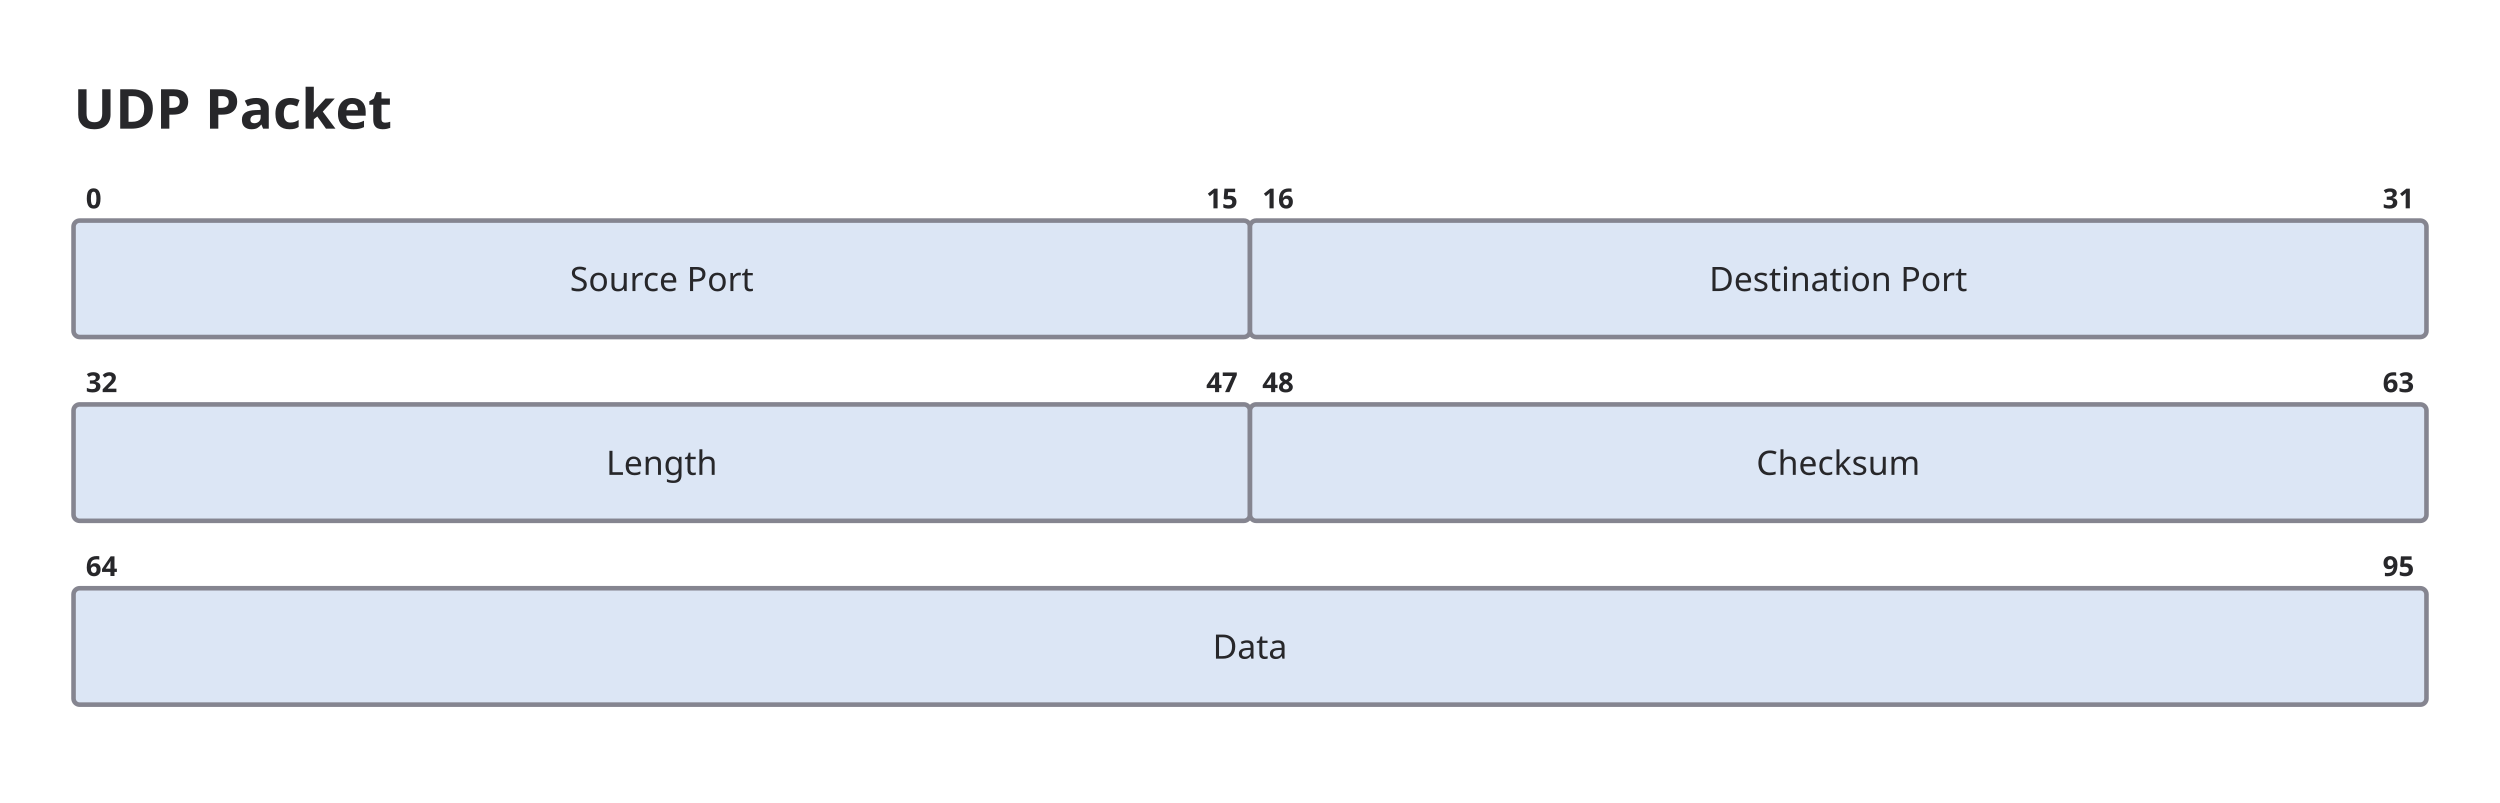
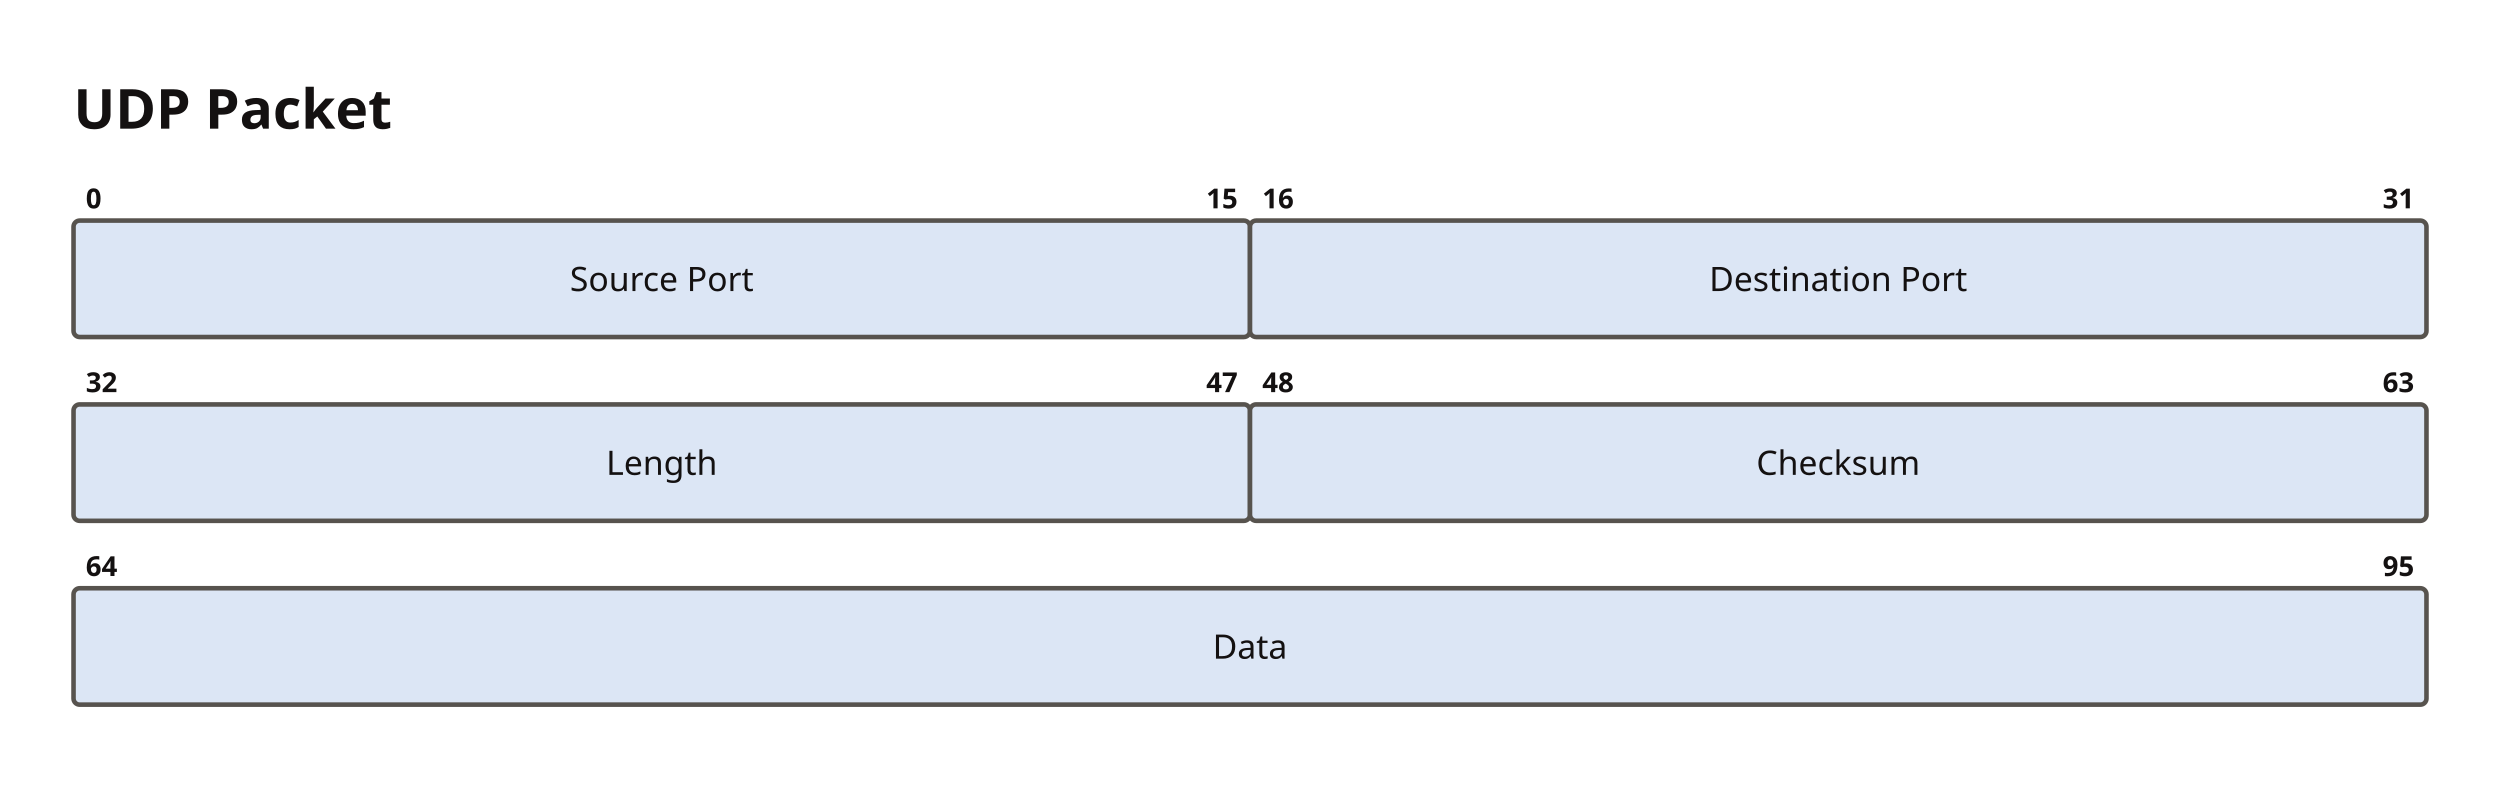
<svg xmlns="http://www.w3.org/2000/svg" width="816" height="262" viewBox="0 0 816 262" role="img">
-   <text x="24" y="42" text-anchor="start" font-family="sans-serif" font-size="18" font-weight="600" fill="#27272a">UDP Packet</text>
-   <text x="28" y="68" text-anchor="start" font-family="sans-serif" font-size="9" font-weight="600" fill="#27272a">0</text>
-   <text x="404" y="68" text-anchor="end" font-family="sans-serif" font-size="9" font-weight="600" fill="#27272a">15</text>
-   <rect x="24" y="72" width="384" height="38" rx="2" fill="#dce6f5" stroke="#858590" stroke-width="1.5" />
-   <text x="216" y="95" text-anchor="middle" font-family="sans-serif" font-size="11" font-weight="400" fill="#27272a">Source Port</text>
-   <text x="412" y="68" text-anchor="start" font-family="sans-serif" font-size="9" font-weight="600" fill="#27272a">16</text>
-   <text x="788" y="68" text-anchor="end" font-family="sans-serif" font-size="9" font-weight="600" fill="#27272a">31</text>
-   <rect x="408" y="72" width="384" height="38" rx="2" fill="#dce6f5" stroke="#858590" stroke-width="1.5" />
-   <text x="600" y="95" text-anchor="middle" font-family="sans-serif" font-size="11" font-weight="400" fill="#27272a">Destination Port</text>
-   <text x="28" y="128" text-anchor="start" font-family="sans-serif" font-size="9" font-weight="600" fill="#27272a">32</text>
-   <text x="404" y="128" text-anchor="end" font-family="sans-serif" font-size="9" font-weight="600" fill="#27272a">47</text>
-   <rect x="24" y="132" width="384" height="38" rx="2" fill="#dce6f5" stroke="#858590" stroke-width="1.5" />
-   <text x="216" y="155" text-anchor="middle" font-family="sans-serif" font-size="11" font-weight="400" fill="#27272a">Length</text>
-   <text x="412" y="128" text-anchor="start" font-family="sans-serif" font-size="9" font-weight="600" fill="#27272a">48</text>
-   <text x="788" y="128" text-anchor="end" font-family="sans-serif" font-size="9" font-weight="600" fill="#27272a">63</text>
-   <rect x="408" y="132" width="384" height="38" rx="2" fill="#dce6f5" stroke="#858590" stroke-width="1.5" />
-   <text x="600" y="155" text-anchor="middle" font-family="sans-serif" font-size="11" font-weight="400" fill="#27272a">Checksum</text>
-   <text x="28" y="188" text-anchor="start" font-family="sans-serif" font-size="9" font-weight="600" fill="#27272a">64</text>
-   <text x="788" y="188" text-anchor="end" font-family="sans-serif" font-size="9" font-weight="600" fill="#27272a">95</text>
-   <rect x="24" y="192" width="768" height="38" rx="2" fill="#dce6f5" stroke="#858590" stroke-width="1.5" />
-   <text x="408" y="215" text-anchor="middle" font-family="sans-serif" font-size="11" font-weight="400" fill="#27272a">Data</text>
+   <text x="24" y="42" text-anchor="start" font-family="sans-serif" font-size="18" font-weight="600" fill="#141111">UDP Packet</text>
+   <text x="28" y="68" text-anchor="start" font-family="sans-serif" font-size="9" font-weight="600" fill="#141111">0</text>
+   <text x="404" y="68" text-anchor="end" font-family="sans-serif" font-size="9" font-weight="600" fill="#141111">15</text>
+   <rect x="24" y="72" width="384" height="38" rx="2" fill="#dce6f5" stroke="#57534e" stroke-width="1.5" />
+   <text x="216" y="95" text-anchor="middle" font-family="sans-serif" font-size="11" font-weight="400" fill="#141111">Source Port</text>
+   <text x="412" y="68" text-anchor="start" font-family="sans-serif" font-size="9" font-weight="600" fill="#141111">16</text>
+   <text x="788" y="68" text-anchor="end" font-family="sans-serif" font-size="9" font-weight="600" fill="#141111">31</text>
+   <rect x="408" y="72" width="384" height="38" rx="2" fill="#dce6f5" stroke="#57534e" stroke-width="1.5" />
+   <text x="600" y="95" text-anchor="middle" font-family="sans-serif" font-size="11" font-weight="400" fill="#141111">Destination Port</text>
+   <text x="28" y="128" text-anchor="start" font-family="sans-serif" font-size="9" font-weight="600" fill="#141111">32</text>
+   <text x="404" y="128" text-anchor="end" font-family="sans-serif" font-size="9" font-weight="600" fill="#141111">47</text>
+   <rect x="24" y="132" width="384" height="38" rx="2" fill="#dce6f5" stroke="#57534e" stroke-width="1.5" />
+   <text x="216" y="155" text-anchor="middle" font-family="sans-serif" font-size="11" font-weight="400" fill="#141111">Length</text>
+   <text x="412" y="128" text-anchor="start" font-family="sans-serif" font-size="9" font-weight="600" fill="#141111">48</text>
+   <text x="788" y="128" text-anchor="end" font-family="sans-serif" font-size="9" font-weight="600" fill="#141111">63</text>
+   <rect x="408" y="132" width="384" height="38" rx="2" fill="#dce6f5" stroke="#57534e" stroke-width="1.5" />
+   <text x="600" y="155" text-anchor="middle" font-family="sans-serif" font-size="11" font-weight="400" fill="#141111">Checksum</text>
+   <text x="28" y="188" text-anchor="start" font-family="sans-serif" font-size="9" font-weight="600" fill="#141111">64</text>
+   <text x="788" y="188" text-anchor="end" font-family="sans-serif" font-size="9" font-weight="600" fill="#141111">95</text>
+   <rect x="24" y="192" width="768" height="38" rx="2" fill="#dce6f5" stroke="#57534e" stroke-width="1.5" />
+   <text x="408" y="215" text-anchor="middle" font-family="sans-serif" font-size="11" font-weight="400" fill="#141111">Data</text>
</svg>
